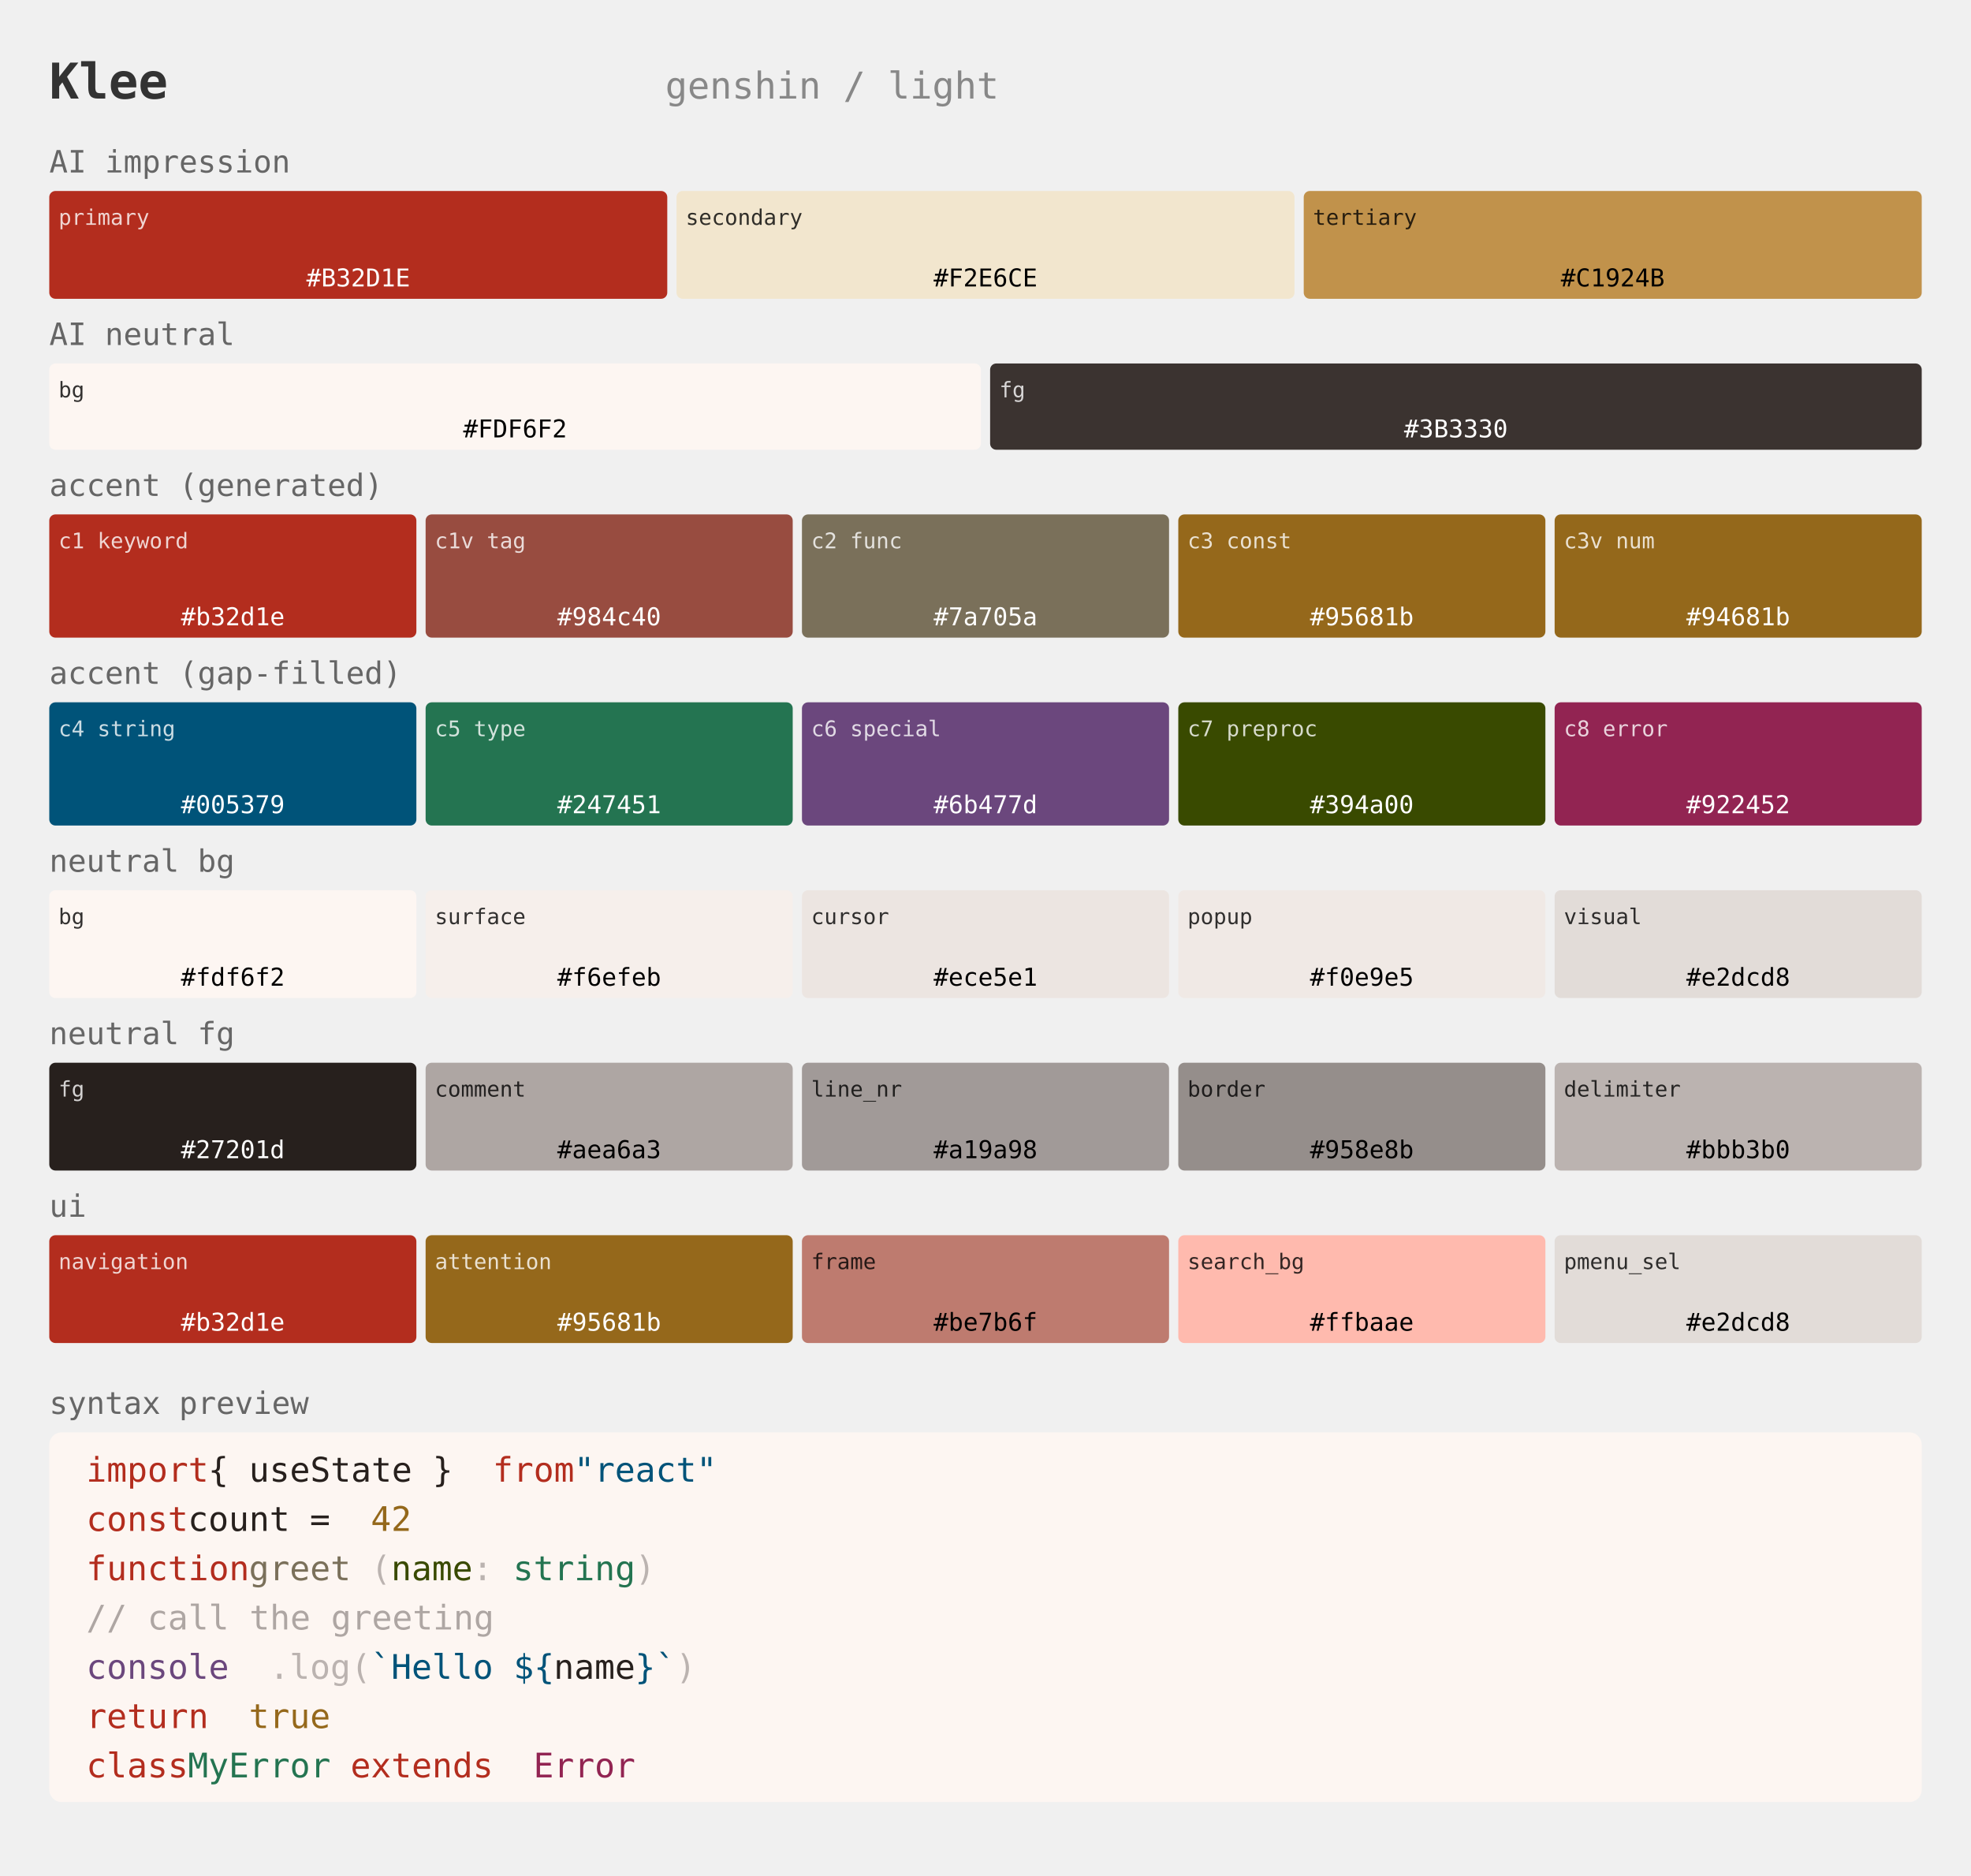
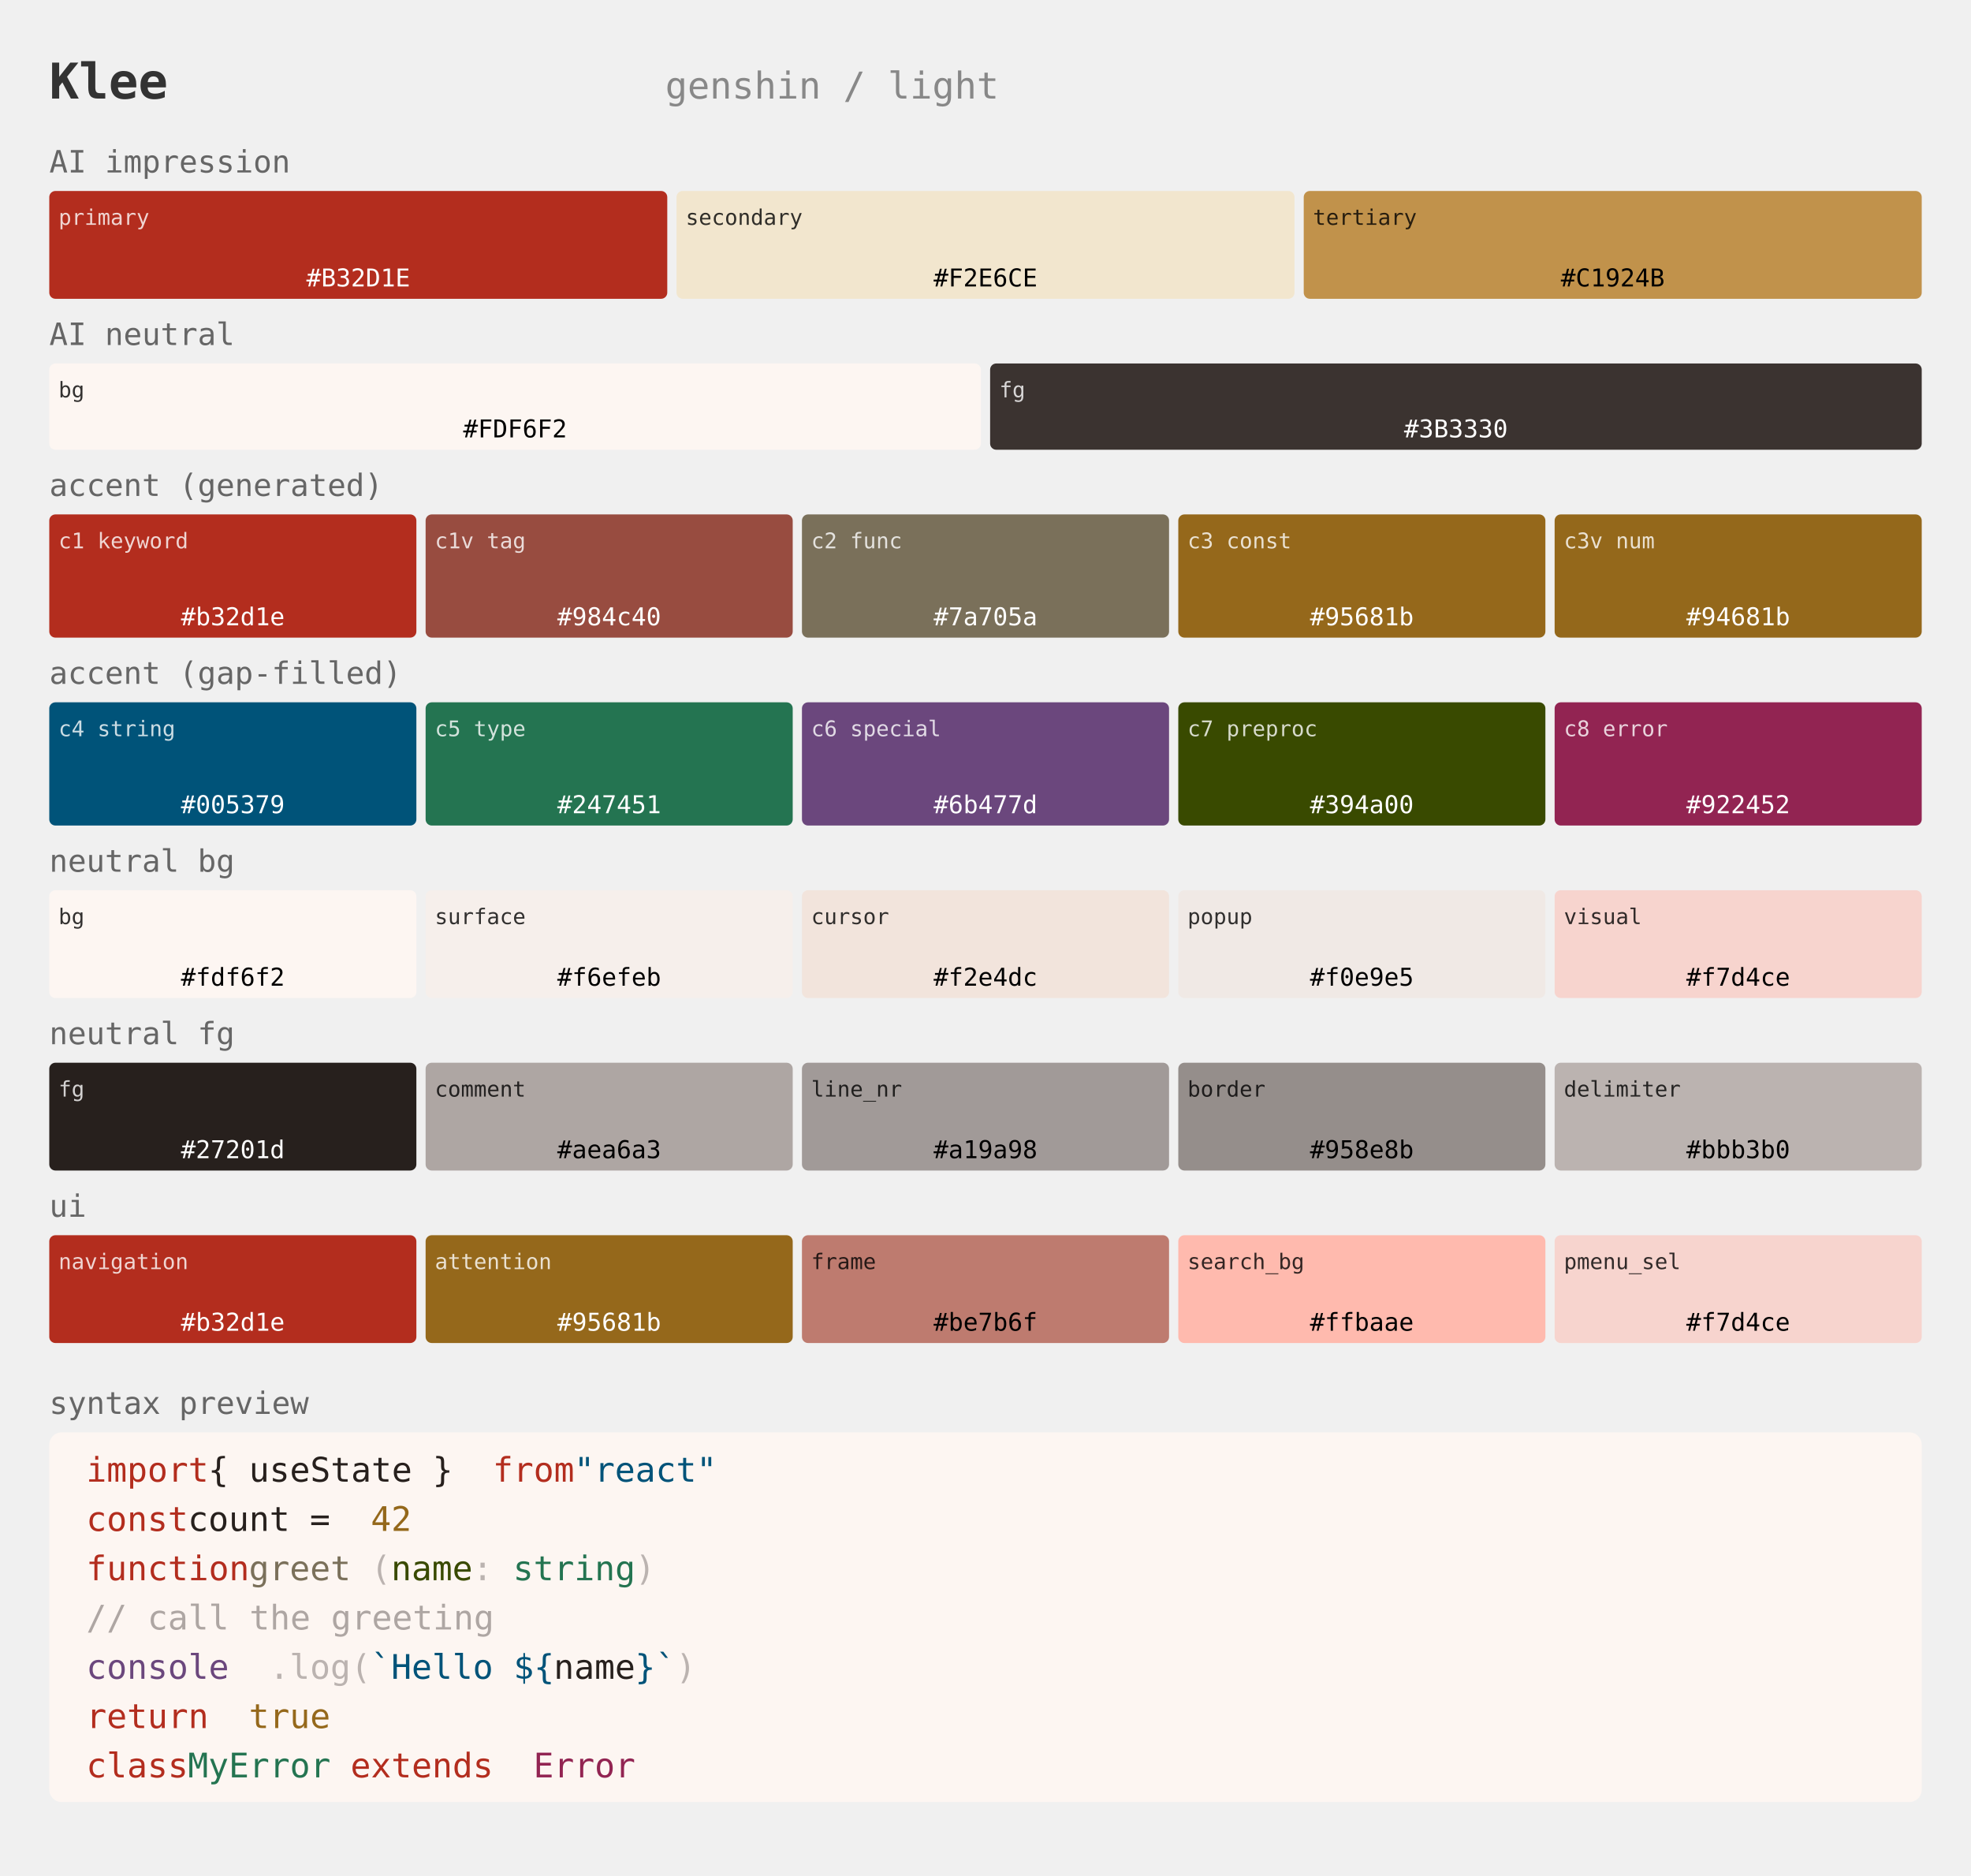
<svg xmlns="http://www.w3.org/2000/svg" width="640" height="609" style="background:#f5f5f5; font-family:ui-monospace,monospace;">
  <text x="16" y="32" fill="#333" font-size="16" font-weight="bold">Klee</text>
  <text x="216" y="32" fill="#888" font-size="12">genshin / light</text>
  <text x="16" y="56" fill="#666" font-size="10">AI impression</text>
  <rect x="16" y="62" width="200.667" height="35" fill="#B32D1E" rx="2" />
  <text x="19" y="73" fill="#ffffff" font-size="7" opacity="0.8">primary</text>
  <text x="116.333" y="93" fill="#ffffff" font-size="8" text-anchor="middle">#B32D1E</text>
  <rect x="219.667" y="62" width="200.667" height="35" fill="#F2E6CE" rx="2" />
  <text x="222.667" y="73" fill="#000000" font-size="7" opacity="0.8">secondary</text>
  <text x="320" y="93" fill="#000000" font-size="8" text-anchor="middle">#F2E6CE</text>
  <rect x="423.333" y="62" width="200.667" height="35" fill="#C1924B" rx="2" />
  <text x="426.333" y="73" fill="#000000" font-size="7" opacity="0.8">tertiary</text>
  <text x="523.667" y="93" fill="#000000" font-size="8" text-anchor="middle">#C1924B</text>
  <text x="16" y="112" fill="#666" font-size="10">AI neutral</text>
  <rect x="16" y="118" width="302.5" height="28" fill="#FDF6F2" rx="2" />
  <text x="19" y="129" fill="#000000" font-size="7" opacity="0.8">bg</text>
  <text x="167.25" y="142" fill="#000000" font-size="8" text-anchor="middle">#FDF6F2</text>
  <rect x="321.5" y="118" width="302.5" height="28" fill="#3B3330" rx="2" />
  <text x="324.5" y="129" fill="#ffffff" font-size="7" opacity="0.8">fg</text>
  <text x="472.75" y="142" fill="#ffffff" font-size="8" text-anchor="middle">#3B3330</text>
  <text x="16" y="161" fill="#666" font-size="10">accent (generated)</text>
  <rect x="16" y="167" width="119.2" height="40" fill="#b32d1e" rx="2" />
  <text x="19" y="178" fill="#ffffff" font-size="7" opacity="0.8">c1 keyword</text>
  <text x="75.6" y="203" fill="#ffffff" font-size="8" text-anchor="middle">#b32d1e</text>
  <rect x="138.2" y="167" width="119.2" height="40" fill="#984c40" rx="2" />
  <text x="141.2" y="178" fill="#ffffff" font-size="7" opacity="0.8">c1v tag</text>
  <text x="197.8" y="203" fill="#ffffff" font-size="8" text-anchor="middle">#984c40</text>
  <rect x="260.4" y="167" width="119.2" height="40" fill="#7a705a" rx="2" />
  <text x="263.4" y="178" fill="#ffffff" font-size="7" opacity="0.8">c2 func</text>
  <text x="320" y="203" fill="#ffffff" font-size="8" text-anchor="middle">#7a705a</text>
  <rect x="382.6" y="167" width="119.2" height="40" fill="#95681b" rx="2" />
  <text x="385.6" y="178" fill="#ffffff" font-size="7" opacity="0.8">c3 const</text>
  <text x="442.2" y="203" fill="#ffffff" font-size="8" text-anchor="middle">#95681b</text>
  <rect x="504.8" y="167" width="119.2" height="40" fill="#94681b" rx="2" />
  <text x="507.8" y="178" fill="#ffffff" font-size="7" opacity="0.8">c3v num</text>
  <text x="564.4" y="203" fill="#ffffff" font-size="8" text-anchor="middle">#94681b</text>
  <text x="16" y="222" fill="#666" font-size="10">accent (gap-filled)</text>
  <rect x="16" y="228" width="119.2" height="40" fill="#005379" rx="2" />
  <text x="19" y="239" fill="#ffffff" font-size="7" opacity="0.8">c4 string</text>
  <text x="75.6" y="264" fill="#ffffff" font-size="8" text-anchor="middle">#005379</text>
  <rect x="138.2" y="228" width="119.2" height="40" fill="#247451" rx="2" />
  <text x="141.2" y="239" fill="#ffffff" font-size="7" opacity="0.8">c5 type</text>
  <text x="197.8" y="264" fill="#ffffff" font-size="8" text-anchor="middle">#247451</text>
  <rect x="260.4" y="228" width="119.2" height="40" fill="#6b477d" rx="2" />
  <text x="263.4" y="239" fill="#ffffff" font-size="7" opacity="0.8">c6 special</text>
  <text x="320" y="264" fill="#ffffff" font-size="8" text-anchor="middle">#6b477d</text>
  <rect x="382.6" y="228" width="119.2" height="40" fill="#394a00" rx="2" />
  <text x="385.6" y="239" fill="#ffffff" font-size="7" opacity="0.8">c7 preproc</text>
  <text x="442.2" y="264" fill="#ffffff" font-size="8" text-anchor="middle">#394a00</text>
  <rect x="504.8" y="228" width="119.2" height="40" fill="#922452" rx="2" />
  <text x="507.8" y="239" fill="#ffffff" font-size="7" opacity="0.8">c8 error</text>
  <text x="564.4" y="264" fill="#ffffff" font-size="8" text-anchor="middle">#922452</text>
  <text x="16" y="283" fill="#666" font-size="10">neutral bg</text>
  <rect x="16" y="289" width="119.2" height="35" fill="#fdf6f2" rx="2" />
  <text x="19" y="300" fill="#000000" font-size="7" opacity="0.8">bg</text>
  <text x="75.6" y="320" fill="#000000" font-size="8" text-anchor="middle">#fdf6f2</text>
  <rect x="138.2" y="289" width="119.2" height="35" fill="#f6efeb" rx="2" />
  <text x="141.2" y="300" fill="#000000" font-size="7" opacity="0.8">surface</text>
  <text x="197.8" y="320" fill="#000000" font-size="8" text-anchor="middle">#f6efeb</text>
-   <rect x="260.4" y="289" width="119.2" height="35" fill="#ece5e1" rx="2" />
+   <rect x="260.4" y="289" width="119.2" height="35" fill="#f2e4dc" rx="2" />
  <text x="263.4" y="300" fill="#000000" font-size="7" opacity="0.8">cursor</text>
-   <text x="320" y="320" fill="#000000" font-size="8" text-anchor="middle">#ece5e1</text>
+   <text x="320" y="320" fill="#000000" font-size="8" text-anchor="middle">#f2e4dc</text>
  <rect x="382.6" y="289" width="119.2" height="35" fill="#f0e9e5" rx="2" />
  <text x="385.6" y="300" fill="#000000" font-size="7" opacity="0.8">popup</text>
  <text x="442.2" y="320" fill="#000000" font-size="8" text-anchor="middle">#f0e9e5</text>
-   <rect x="504.8" y="289" width="119.2" height="35" fill="#e2dcd8" rx="2" />
+   <rect x="504.8" y="289" width="119.2" height="35" fill="#f7d4ce" rx="2" />
  <text x="507.8" y="300" fill="#000000" font-size="7" opacity="0.8">visual</text>
-   <text x="564.4" y="320" fill="#000000" font-size="8" text-anchor="middle">#e2dcd8</text>
+   <text x="564.4" y="320" fill="#000000" font-size="8" text-anchor="middle">#f7d4ce</text>
  <text x="16" y="339" fill="#666" font-size="10">neutral fg</text>
  <rect x="16" y="345" width="119.2" height="35" fill="#27201d" rx="2" />
  <text x="19" y="356" fill="#ffffff" font-size="7" opacity="0.8">fg</text>
  <text x="75.6" y="376" fill="#ffffff" font-size="8" text-anchor="middle">#27201d</text>
  <rect x="138.2" y="345" width="119.2" height="35" fill="#aea6a3" rx="2" />
  <text x="141.2" y="356" fill="#000000" font-size="7" opacity="0.8">comment</text>
  <text x="197.8" y="376" fill="#000000" font-size="8" text-anchor="middle">#aea6a3</text>
  <rect x="260.4" y="345" width="119.2" height="35" fill="#a19a98" rx="2" />
  <text x="263.4" y="356" fill="#000000" font-size="7" opacity="0.8">line_nr</text>
  <text x="320" y="376" fill="#000000" font-size="8" text-anchor="middle">#a19a98</text>
  <rect x="382.6" y="345" width="119.2" height="35" fill="#958e8b" rx="2" />
  <text x="385.6" y="356" fill="#000000" font-size="7" opacity="0.8">border</text>
  <text x="442.2" y="376" fill="#000000" font-size="8" text-anchor="middle">#958e8b</text>
  <rect x="504.8" y="345" width="119.2" height="35" fill="#bbb3b0" rx="2" />
  <text x="507.8" y="356" fill="#000000" font-size="7" opacity="0.8">delimiter</text>
  <text x="564.4" y="376" fill="#000000" font-size="8" text-anchor="middle">#bbb3b0</text>
  <text x="16" y="395" fill="#666" font-size="10">ui</text>
  <rect x="16" y="401" width="119.2" height="35" fill="#b32d1e" rx="2" />
  <text x="19" y="412" fill="#ffffff" font-size="7" opacity="0.8">navigation</text>
  <text x="75.6" y="432" fill="#ffffff" font-size="8" text-anchor="middle">#b32d1e</text>
  <rect x="138.2" y="401" width="119.2" height="35" fill="#95681b" rx="2" />
  <text x="141.2" y="412" fill="#ffffff" font-size="7" opacity="0.8">attention</text>
  <text x="197.8" y="432" fill="#ffffff" font-size="8" text-anchor="middle">#95681b</text>
  <rect x="260.4" y="401" width="119.2" height="35" fill="#be7b6f" rx="2" />
  <text x="263.4" y="412" fill="#000000" font-size="7" opacity="0.8">frame</text>
  <text x="320" y="432" fill="#000000" font-size="8" text-anchor="middle">#be7b6f</text>
  <rect x="382.6" y="401" width="119.2" height="35" fill="#ffbaae" rx="2" />
  <text x="385.6" y="412" fill="#000000" font-size="7" opacity="0.8">search_bg</text>
  <text x="442.2" y="432" fill="#000000" font-size="8" text-anchor="middle">#ffbaae</text>
-   <rect x="504.8" y="401" width="119.2" height="35" fill="#e2dcd8" rx="2" />
+   <rect x="504.8" y="401" width="119.2" height="35" fill="#f7d4ce" rx="2" />
  <text x="507.8" y="412" fill="#000000" font-size="7" opacity="0.8">pmenu_sel</text>
-   <text x="564.4" y="432" fill="#000000" font-size="8" text-anchor="middle">#e2dcd8</text>
+   <text x="564.4" y="432" fill="#000000" font-size="8" text-anchor="middle">#f7d4ce</text>
  <text x="16" y="459" fill="#666" font-size="10">syntax preview</text>
  <rect x="16" y="465" width="608" height="120" fill="#fdf6f2" rx="4" />
  <text x="28" y="481" fill="#b32d1e" font-size="11" font-family="monospace">import</text>
  <text x="67.6" y="481" fill="#27201d" font-size="11" font-family="monospace"> { useState } </text>
  <text x="160" y="481" fill="#b32d1e" font-size="11" font-family="monospace">from</text>
  <text x="186.4" y="481" fill="#005379" font-size="11" font-family="monospace"> "react"</text>
  <text x="28" y="497" fill="#b32d1e" font-size="11" font-family="monospace">const</text>
  <text x="61" y="497" fill="#27201d" font-size="11" font-family="monospace"> count</text>
  <text x="100.6" y="497" fill="#27201d" font-size="11" font-family="monospace"> = </text>
  <text x="120.4" y="497" fill="#94681b" font-size="11" font-family="monospace">42</text>
  <text x="28" y="513" fill="#b32d1e" font-size="11" font-family="monospace">function</text>
  <text x="80.8" y="513" fill="#7a705a" font-size="11" font-family="monospace"> greet</text>
  <text x="120.4" y="513" fill="#bbb3b0" font-size="11" font-family="monospace">(</text>
  <text x="127" y="513" fill="#394a00" font-size="11" font-family="monospace">name</text>
  <text x="153.4" y="513" fill="#bbb3b0" font-size="11" font-family="monospace">: </text>
  <text x="166.6" y="513" fill="#247451" font-size="11" font-family="monospace">string</text>
  <text x="206.2" y="513" fill="#bbb3b0" font-size="11" font-family="monospace">)</text>
  <text x="28" y="529" fill="#aea6a3" font-size="11" font-family="monospace">  // call the greeting</text>
  <text x="28" y="545" fill="#6b477d" font-size="11" font-family="monospace">  console</text>
  <text x="87.4" y="545" fill="#bbb3b0" font-size="11" font-family="monospace">.log(</text>
  <text x="120.4" y="545" fill="#005379" font-size="11" font-family="monospace">`Hello ${</text>
  <text x="179.8" y="545" fill="#27201d" font-size="11" font-family="monospace">name</text>
  <text x="206.2" y="545" fill="#005379" font-size="11" font-family="monospace">}`</text>
  <text x="219.4" y="545" fill="#bbb3b0" font-size="11" font-family="monospace">)</text>
  <text x="28" y="561" fill="#b32d1e" font-size="11" font-family="monospace">  return</text>
  <text x="80.8" y="561" fill="#95681b" font-size="11" font-family="monospace"> true</text>
  <text x="28" y="577" fill="#b32d1e" font-size="11" font-family="monospace">class</text>
  <text x="61" y="577" fill="#247451" font-size="11" font-family="monospace"> MyError</text>
  <text x="113.8" y="577" fill="#b32d1e" font-size="11" font-family="monospace"> extends </text>
  <text x="173.2" y="577" fill="#922452" font-size="11" font-family="monospace">Error</text>
</svg>
